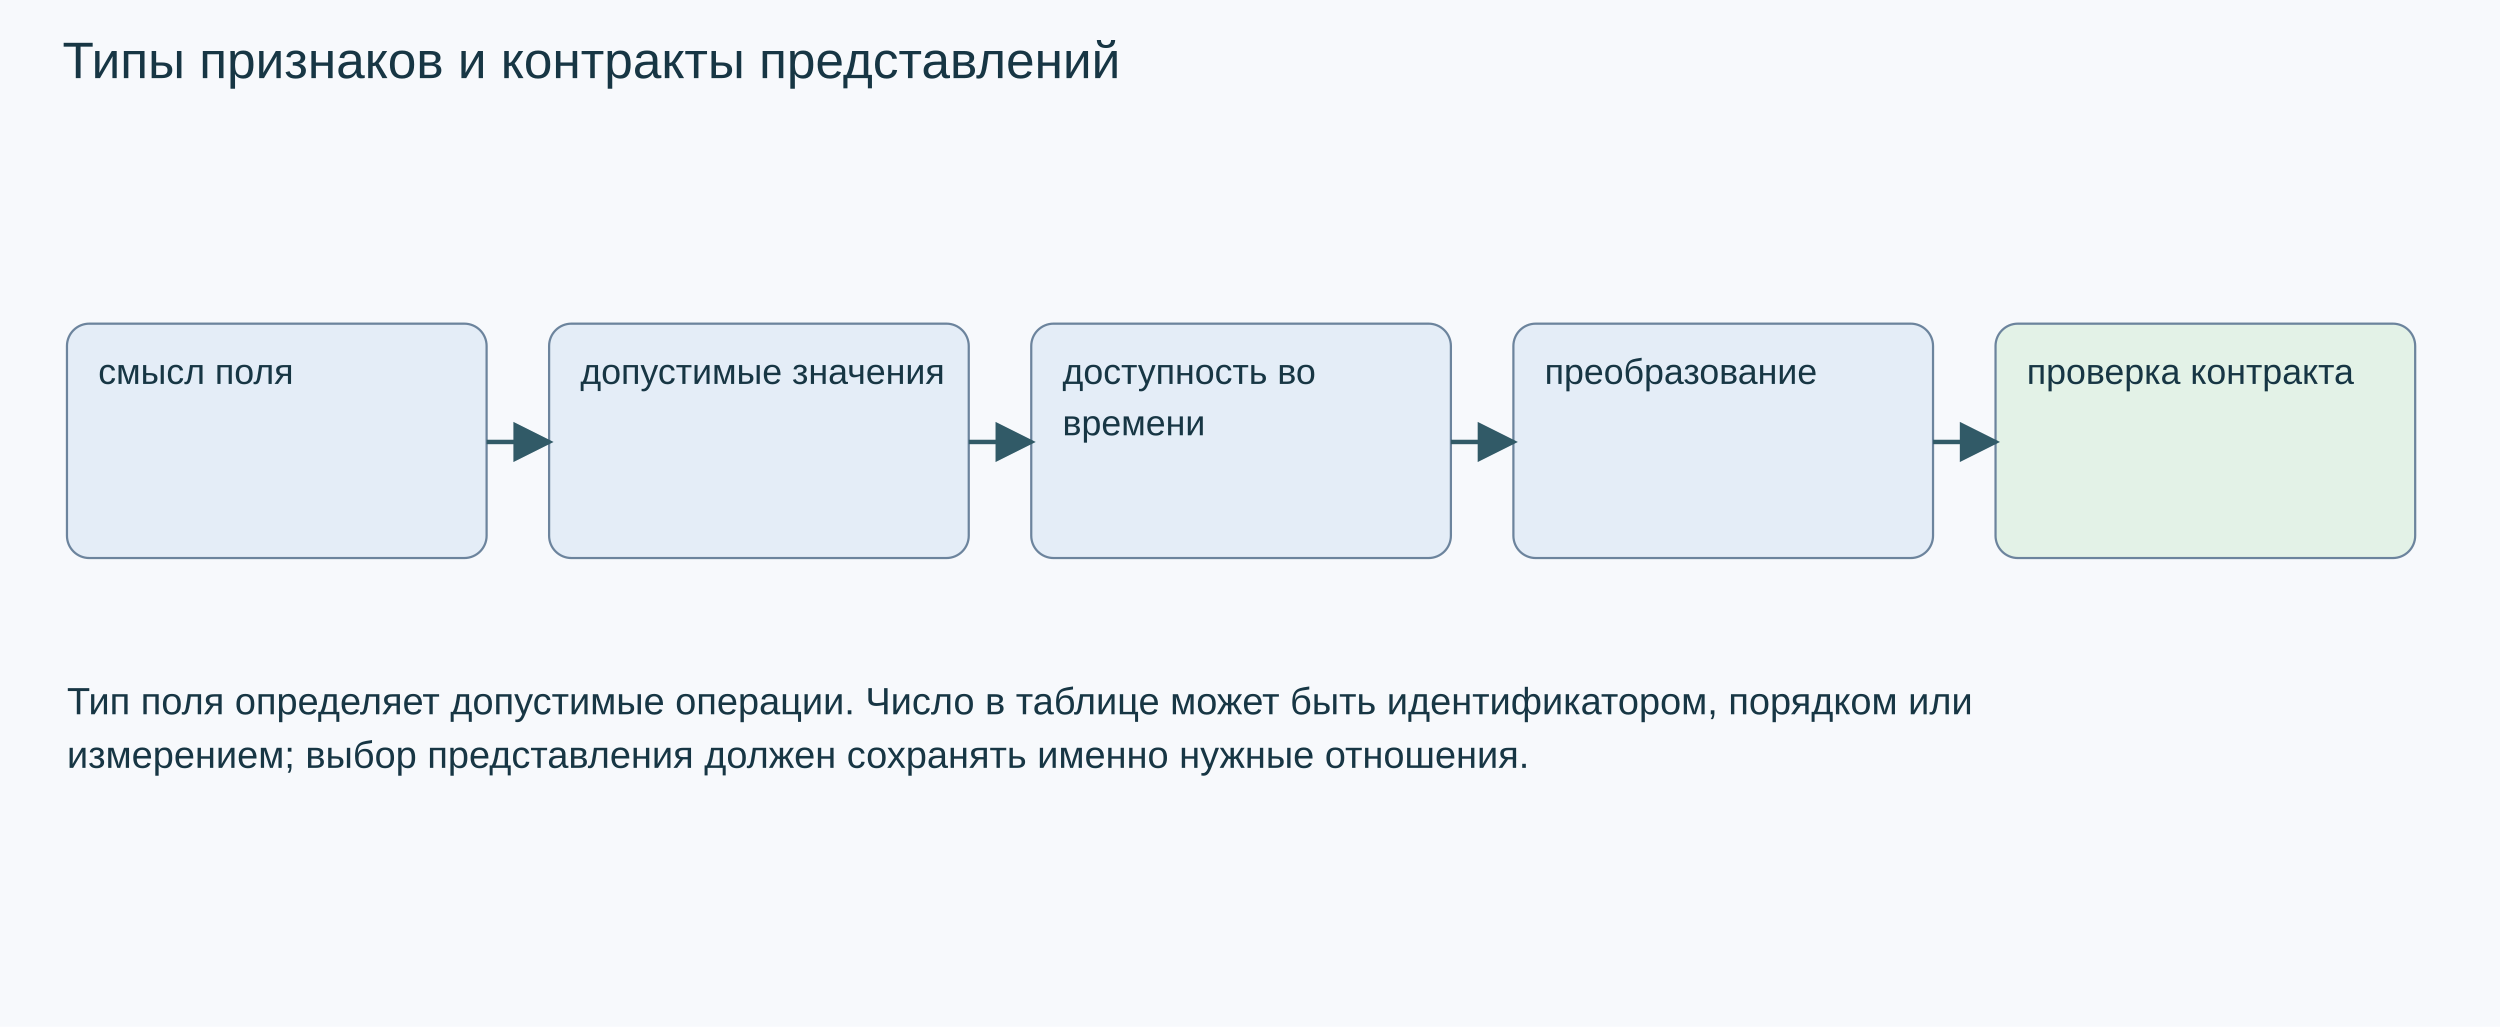
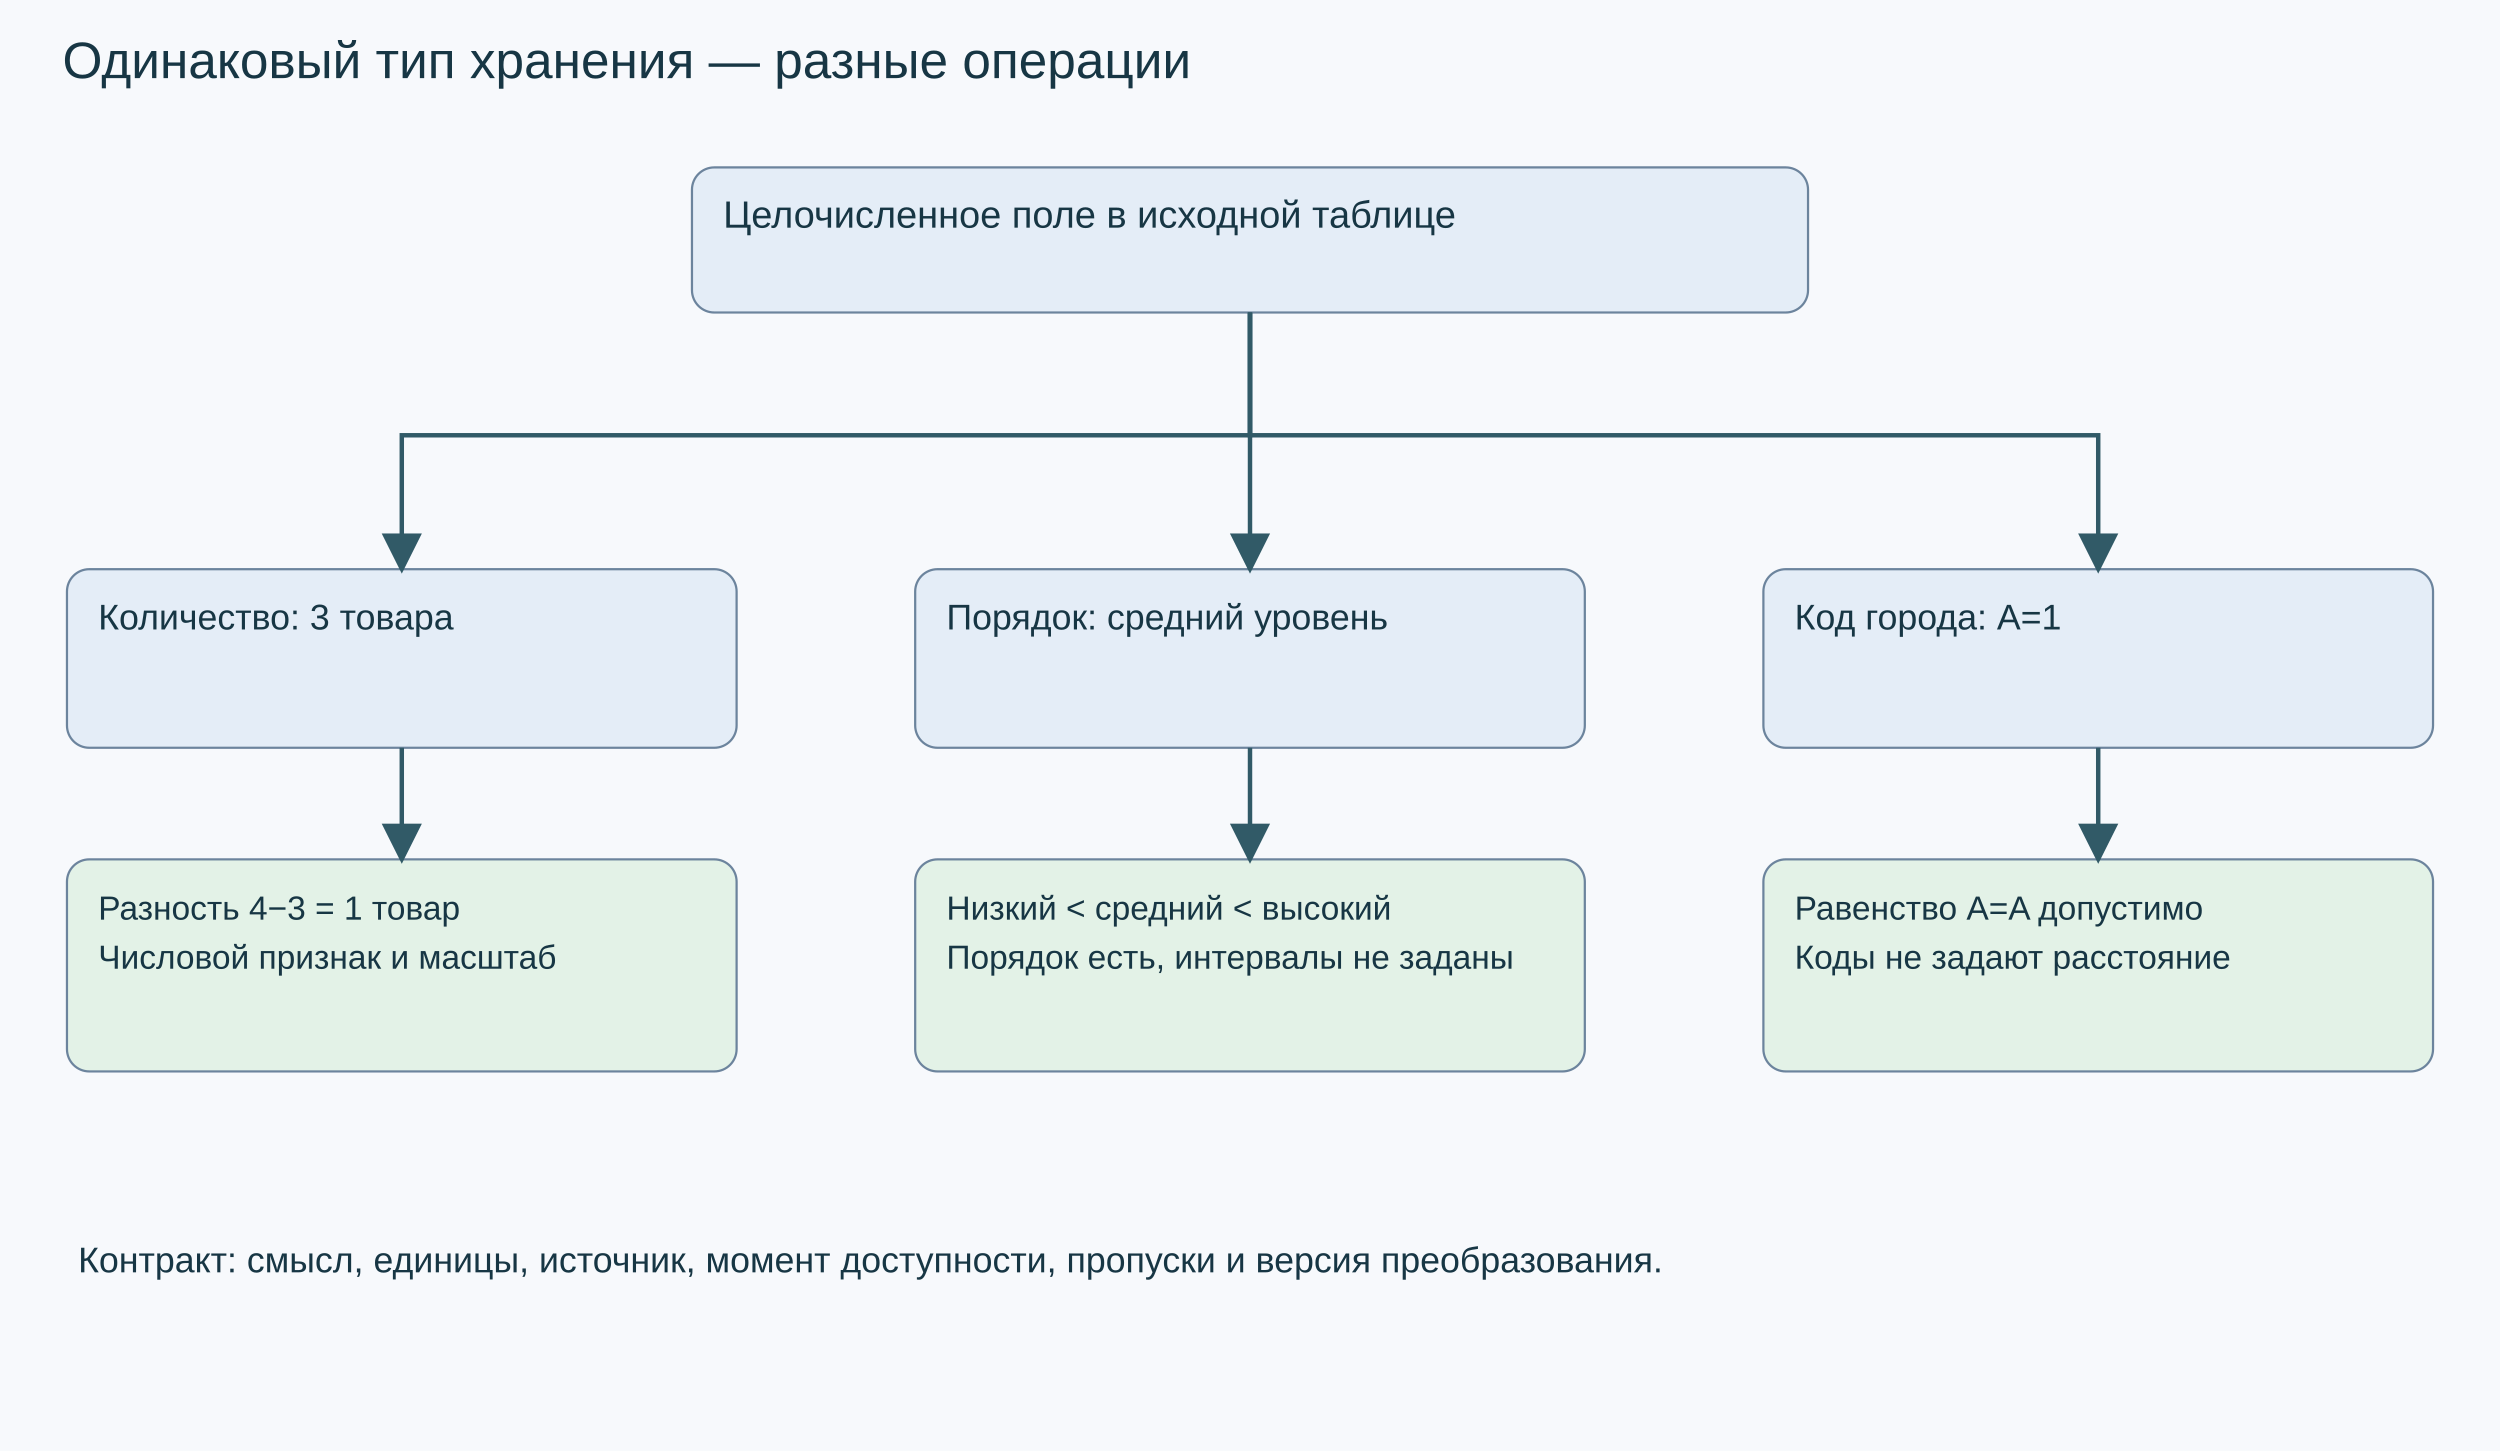
- <svg xmlns="http://www.w3.org/2000/svg" viewBox="0 0 1120 460" role="img" aria-labelledby="title desc">
+ <svg xmlns="http://www.w3.org/2000/svg" viewBox="0 0 1120 650" role="img" aria-labelledby="title desc">
  <defs>
    <marker id="arrow" markerWidth="9" markerHeight="9" refX="8" refY="4.5" orient="auto">
      <path d="M0,0 L9,4.5 L0,9" fill="#315a67" />
    </marker>
  </defs>
-   <rect width="1120" height="460" fill="#f7f9fc" />
+   <rect width="1120" height="650" fill="#f7f9fc" />
  <text x="28" y="35" font-family="Segoe UI,Arial,sans-serif" font-size="23" fill="#173644">
-     <tspan x="28" dy="0">Типы признаков и контракты представлений</tspan>
+     <tspan x="28" dy="0">Одинаковый тип хранения — разные операции</tspan>
  </text>
-   <rect x="30" y="145" width="188" height="105" rx="10" fill="#e4edf7" stroke="#6c849d" />
-   <text x="44" y="172" font-family="Segoe UI,Arial,sans-serif" font-size="16" fill="#173644">
-     <tspan x="44" dy="0">смысл поля</tspan>
+   <rect x="310" y="75" width="500" height="65" rx="10" fill="#e4edf7" stroke="#6c849d" />
+   <text x="324" y="102" font-family="Segoe UI,Arial,sans-serif" font-size="17" fill="#173644">
+     <tspan x="324" dy="0">Целочисленное поле в исходной таблице</tspan>
  </text>
-   <rect x="246" y="145" width="188" height="105" rx="10" fill="#e4edf7" stroke="#6c849d" />
-   <text x="260" y="172" font-family="Segoe UI,Arial,sans-serif" font-size="16" fill="#173644">
-     <tspan x="260" dy="0">допустимые значения</tspan>
+   <rect x="30" y="255" width="300" height="80" rx="10" fill="#e4edf7" stroke="#6c849d" />
+   <text x="44" y="282" font-family="Segoe UI,Arial,sans-serif" font-size="16" fill="#173644">
+     <tspan x="44" dy="0">Количество: 3 товара</tspan>
  </text>
-   <path d="M218,198 L246,198" fill="none" stroke="#315a67" stroke-width="2" marker-end="url(#arrow)" />
-   <rect x="462" y="145" width="188" height="105" rx="10" fill="#e4edf7" stroke="#6c849d" />
-   <text x="476" y="172" font-family="Segoe UI,Arial,sans-serif" font-size="16" fill="#173644">
-     <tspan x="476" dy="0">доступность во</tspan>
-     <tspan x="476" dy="23">времени</tspan>
+   <rect x="30" y="385" width="300" height="95" rx="10" fill="#e3f2e7" stroke="#6c849d" />
+   <text x="44" y="412" font-family="Segoe UI,Arial,sans-serif" font-size="15" fill="#173644">
+     <tspan x="44" dy="0">Разность 4−3 = 1 товар</tspan>
+     <tspan x="44" dy="22">Числовой признак и масштаб</tspan>
  </text>
-   <path d="M434,198 L462,198" fill="none" stroke="#315a67" stroke-width="2" marker-end="url(#arrow)" />
-   <rect x="678" y="145" width="188" height="105" rx="10" fill="#e4edf7" stroke="#6c849d" />
-   <text x="692" y="172" font-family="Segoe UI,Arial,sans-serif" font-size="16" fill="#173644">
-     <tspan x="692" dy="0">преобразование</tspan>
+   <path d="M560,140 L560,195 L180,195 L180,255" fill="none" stroke="#315a67" stroke-width="2" marker-end="url(#arrow)" />
+   <path d="M180,335 L180,385" fill="none" stroke="#315a67" stroke-width="2" marker-end="url(#arrow)" />
+   <rect x="410" y="255" width="300" height="80" rx="10" fill="#e4edf7" stroke="#6c849d" />
+   <text x="424" y="282" font-family="Segoe UI,Arial,sans-serif" font-size="16" fill="#173644">
+     <tspan x="424" dy="0">Порядок: средний уровень</tspan>
  </text>
-   <path d="M650,198 L678,198" fill="none" stroke="#315a67" stroke-width="2" marker-end="url(#arrow)" />
-   <rect x="894" y="145" width="188" height="105" rx="10" fill="#e3f2e7" stroke="#6c849d" />
-   <text x="908" y="172" font-family="Segoe UI,Arial,sans-serif" font-size="16" fill="#173644">
-     <tspan x="908" dy="0">проверка контракта</tspan>
+   <rect x="410" y="385" width="300" height="95" rx="10" fill="#e3f2e7" stroke="#6c849d" />
+   <text x="424" y="412" font-family="Segoe UI,Arial,sans-serif" font-size="15" fill="#173644">
+     <tspan x="424" dy="0">Низкий &lt; средний &lt; высокий</tspan>
+     <tspan x="424" dy="22">Порядок есть, интервалы не заданы</tspan>
  </text>
-   <path d="M866,198 L894,198" fill="none" stroke="#315a67" stroke-width="2" marker-end="url(#arrow)" />
-   <text x="30" y="320" font-family="Segoe UI,Arial,sans-serif" font-size="17" fill="#173644">
-     <tspan x="30" dy="0">Тип поля определяет допустимые операции. Число в таблице может быть идентификатором, порядком или</tspan>
-     <tspan x="30" dy="24">измерением; выбор представления должен сохранять именно нужные отношения.</tspan>
+   <path d="M560,140 L560,195 L560,195 L560,255" fill="none" stroke="#315a67" stroke-width="2" marker-end="url(#arrow)" />
+   <path d="M560,335 L560,385" fill="none" stroke="#315a67" stroke-width="2" marker-end="url(#arrow)" />
+   <rect x="790" y="255" width="300" height="80" rx="10" fill="#e4edf7" stroke="#6c849d" />
+   <text x="804" y="282" font-family="Segoe UI,Arial,sans-serif" font-size="16" fill="#173644">
+     <tspan x="804" dy="0">Код города: A=1</tspan>
+   </text>
+   <rect x="790" y="385" width="300" height="95" rx="10" fill="#e3f2e7" stroke="#6c849d" />
+   <text x="804" y="412" font-family="Segoe UI,Arial,sans-serif" font-size="15" fill="#173644">
+     <tspan x="804" dy="0">Равенство A=A допустимо</tspan>
+     <tspan x="804" dy="22">Коды не задают расстояние</tspan>
+   </text>
+   <path d="M560,140 L560,195 L940,195 L940,255" fill="none" stroke="#315a67" stroke-width="2" marker-end="url(#arrow)" />
+   <path d="M940,335 L940,385" fill="none" stroke="#315a67" stroke-width="2" marker-end="url(#arrow)" />
+   <text x="35" y="570" font-family="Segoe UI,Arial,sans-serif" font-size="16" fill="#173644">
+     <tspan x="35" dy="0">Контракт: смысл, единицы, источник, момент доступности, пропуски и версия преобразования.</tspan>
  </text>
</svg>
